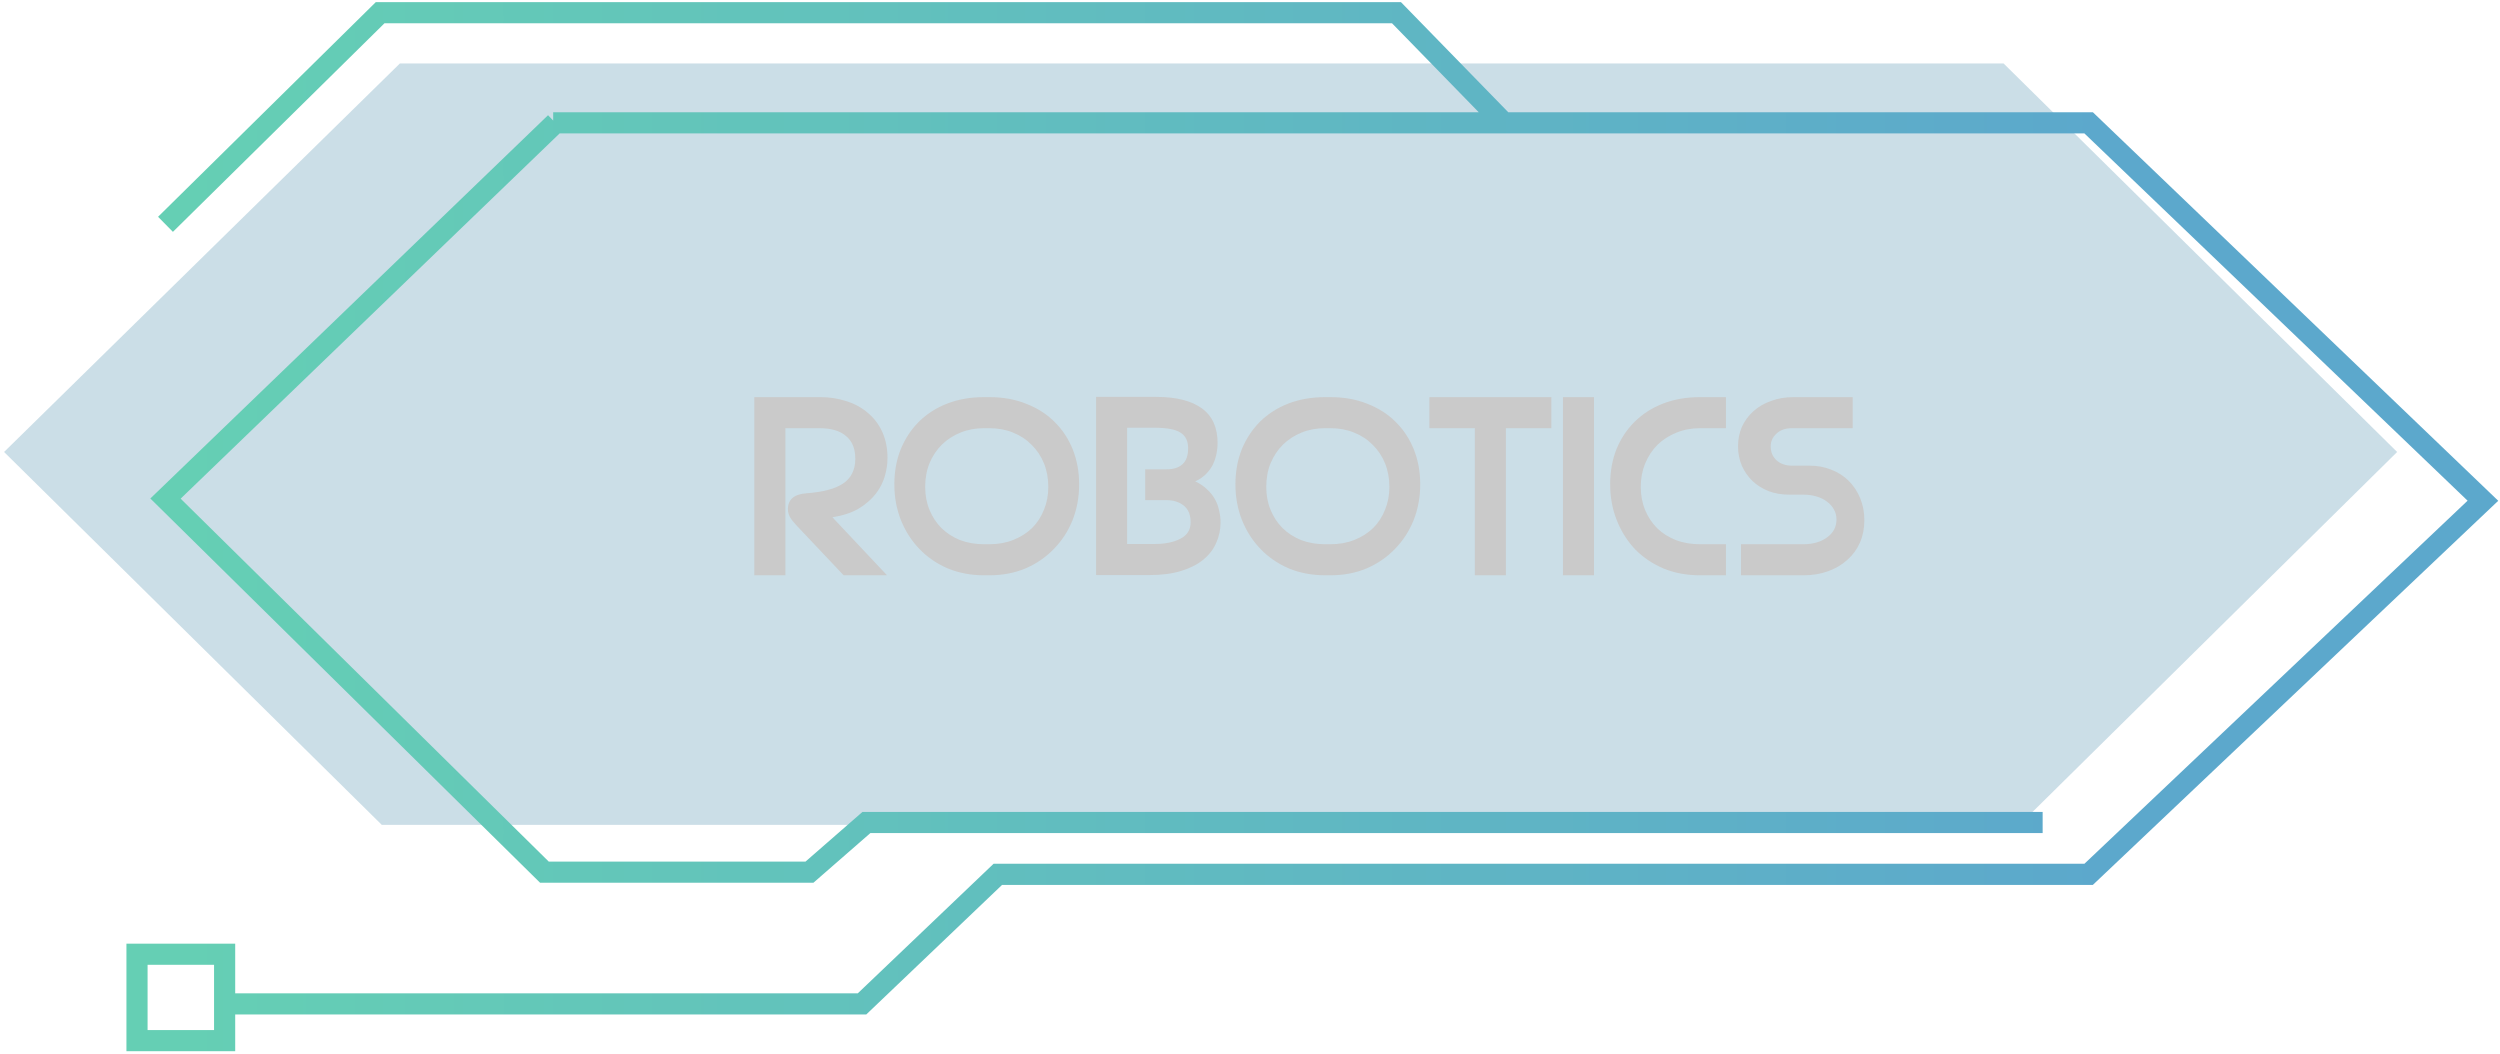
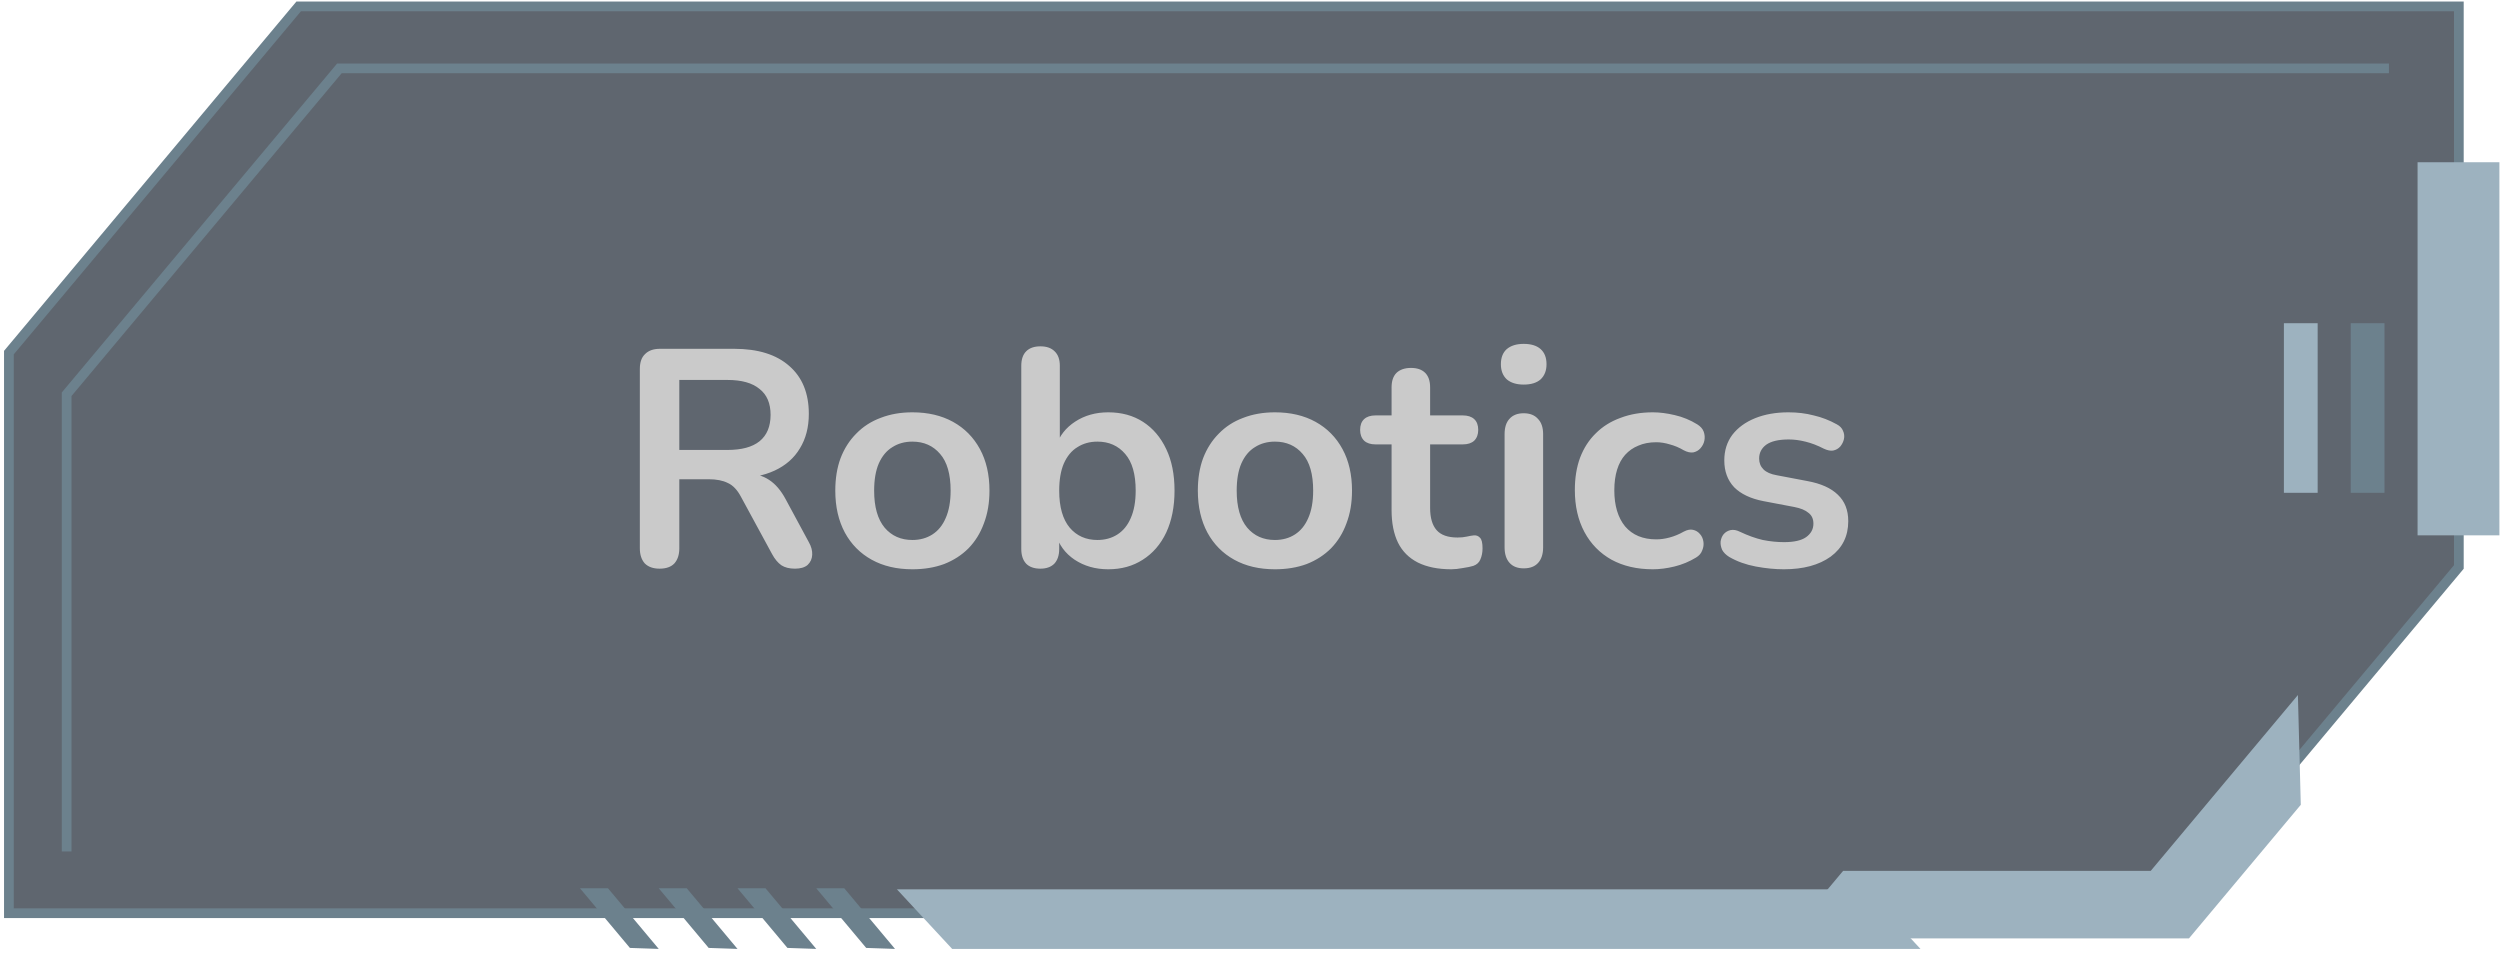
- <svg xmlns="http://www.w3.org/2000/svg" width="591" height="249" viewBox="0 0 591 249" fill="none">
-   <path d="M473.645 15H94.535L0.961 106.848L90.257 195H477.388L566.684 106.848L473.645 15Z" fill="#5190AE" fill-opacity="0.3" />
-   <path d="M130.773 29.036H493.755L586.96 118.374L493.755 206.691H235.887L203.783 237.321H53.102M53.102 237.321V225.58H32.389V246H53.102V237.321ZM482.881 194.439H204.819L191.356 206.181H128.701L39.121 117.863L131.29 29.036M355.501 29.036L330.128 3H89.866L39.121 53.029" stroke="url(#paint0_linear_818_2716)" stroke-width="5" />
-   <path d="M209.696 136H199.436L188.258 124.174C187.61 123.49 187.106 122.842 186.746 122.23C186.422 121.618 186.26 121.006 186.26 120.394C186.26 118.09 187.718 116.83 190.634 116.614C194.558 116.326 197.456 115.552 199.328 114.292C201.236 112.996 202.19 111.052 202.19 108.46C202.19 106.048 201.452 104.248 199.976 103.06C198.536 101.836 196.466 101.224 193.766 101.224H185.666V136H178.322V93.88H193.928C196.124 93.88 198.194 94.204 200.138 94.852C202.082 95.464 203.756 96.382 205.16 97.606C206.6 98.794 207.734 100.288 208.562 102.088C209.39 103.888 209.804 105.958 209.804 108.298C209.804 109.702 209.588 111.142 209.156 112.618C208.724 114.094 208.004 115.48 206.996 116.776C205.988 118.072 204.656 119.224 203 120.232C201.344 121.204 199.274 121.888 196.79 122.284L209.696 136ZM232.646 136C229.55 136 226.688 135.46 224.06 134.38C221.468 133.264 219.236 131.734 217.364 129.79C215.492 127.846 214.034 125.578 212.99 122.986C211.946 120.358 211.424 117.532 211.424 114.508C211.424 111.484 211.928 108.712 212.936 106.192C213.98 103.672 215.42 101.494 217.256 99.658C219.128 97.822 221.36 96.4 223.952 95.392C226.58 94.384 229.478 93.88 232.646 93.88H233.888C237.092 93.88 239.99 94.402 242.582 95.446C245.21 96.454 247.442 97.876 249.278 99.712C251.15 101.548 252.59 103.726 253.598 106.246C254.606 108.766 255.11 111.52 255.11 114.508C255.11 117.532 254.588 120.358 253.544 122.986C252.5 125.578 251.024 127.846 249.116 129.79C247.244 131.734 245.012 133.264 242.42 134.38C239.828 135.46 236.984 136 233.888 136H232.646ZM232.646 101.224C230.63 101.224 228.776 101.566 227.084 102.25C225.392 102.934 223.916 103.888 222.656 105.112C221.432 106.336 220.46 107.794 219.74 109.486C219.056 111.178 218.714 113.05 218.714 115.102C218.714 117.082 219.056 118.9 219.74 120.556C220.424 122.212 221.378 123.652 222.602 124.876C223.826 126.064 225.284 127 226.976 127.684C228.704 128.332 230.594 128.656 232.646 128.656H233.888C235.976 128.656 237.866 128.314 239.558 127.63C241.286 126.946 242.762 126.01 243.986 124.822C245.21 123.598 246.146 122.158 246.794 120.502C247.478 118.846 247.82 117.046 247.82 115.102C247.82 113.086 247.478 111.232 246.794 109.54C246.11 107.848 245.138 106.39 243.878 105.166C242.654 103.906 241.178 102.934 239.45 102.25C237.758 101.566 235.904 101.224 233.888 101.224H232.646ZM266.455 101.116V128.602H272.881C275.401 128.602 277.453 128.188 279.037 127.36C280.657 126.532 281.467 125.236 281.467 123.472C281.467 121.708 280.927 120.394 279.847 119.53C278.767 118.666 277.417 118.234 275.797 118.234H270.721V110.944H275.797C277.417 110.944 278.659 110.548 279.523 109.756C280.423 108.964 280.873 107.704 280.873 105.976C280.873 104.248 280.261 103.006 279.037 102.25C277.849 101.494 275.797 101.116 272.881 101.116H266.455ZM282.547 113.806C283.663 114.31 284.599 114.94 285.355 115.696C286.147 116.416 286.777 117.208 287.245 118.072C287.713 118.936 288.037 119.836 288.217 120.772C288.433 121.708 288.541 122.608 288.541 123.472C288.541 125.2 288.199 126.82 287.515 128.332C286.867 129.844 285.841 131.176 284.437 132.328C283.069 133.444 281.323 134.326 279.199 134.974C277.111 135.622 274.627 135.946 271.747 135.946H259.111V93.826H273.313C278.029 93.826 281.629 94.726 284.113 96.526C286.597 98.326 287.839 101.062 287.839 104.734C287.839 105.562 287.749 106.426 287.569 107.326C287.389 108.19 287.101 109.036 286.705 109.864C286.309 110.656 285.769 111.394 285.085 112.078C284.401 112.762 283.555 113.338 282.547 113.806ZM313.277 136C310.181 136 307.319 135.46 304.691 134.38C302.099 133.264 299.867 131.734 297.995 129.79C296.123 127.846 294.665 125.578 293.621 122.986C292.577 120.358 292.055 117.532 292.055 114.508C292.055 111.484 292.559 108.712 293.567 106.192C294.611 103.672 296.051 101.494 297.887 99.658C299.759 97.822 301.991 96.4 304.583 95.392C307.211 94.384 310.109 93.88 313.277 93.88H314.519C317.723 93.88 320.621 94.402 323.213 95.446C325.841 96.454 328.073 97.876 329.909 99.712C331.781 101.548 333.221 103.726 334.229 106.246C335.237 108.766 335.741 111.52 335.741 114.508C335.741 117.532 335.219 120.358 334.175 122.986C333.131 125.578 331.655 127.846 329.747 129.79C327.875 131.734 325.643 133.264 323.051 134.38C320.459 135.46 317.615 136 314.519 136H313.277ZM313.277 101.224C311.261 101.224 309.407 101.566 307.715 102.25C306.023 102.934 304.547 103.888 303.287 105.112C302.063 106.336 301.091 107.794 300.371 109.486C299.687 111.178 299.345 113.05 299.345 115.102C299.345 117.082 299.687 118.9 300.371 120.556C301.055 122.212 302.009 123.652 303.233 124.876C304.457 126.064 305.915 127 307.607 127.684C309.335 128.332 311.225 128.656 313.277 128.656H314.519C316.607 128.656 318.497 128.314 320.189 127.63C321.917 126.946 323.393 126.01 324.617 124.822C325.841 123.598 326.777 122.158 327.425 120.502C328.109 118.846 328.451 117.046 328.451 115.102C328.451 113.086 328.109 111.232 327.425 109.54C326.741 107.848 325.769 106.39 324.509 105.166C323.285 103.906 321.809 102.934 320.081 102.25C318.389 101.566 316.535 101.224 314.519 101.224H313.277ZM355.996 101.224V136H348.652V101.224H337.906V93.88H366.742V101.224H355.996ZM369.484 136V93.88H376.828V136H369.484ZM401.863 136C398.731 136 395.851 135.46 393.223 134.38C390.631 133.264 388.399 131.752 386.527 129.844C384.691 127.9 383.251 125.614 382.207 122.986C381.163 120.358 380.641 117.532 380.641 114.508C380.641 111.448 381.145 108.658 382.153 106.138C383.197 103.618 384.637 101.458 386.473 99.658C388.345 97.822 390.577 96.4 393.169 95.392C395.797 94.384 398.695 93.88 401.863 93.88H408.019V101.224H401.863C399.847 101.224 397.975 101.584 396.247 102.304C394.555 102.988 393.079 103.942 391.819 105.166C390.595 106.39 389.623 107.866 388.903 109.594C388.219 111.286 387.877 113.122 387.877 115.102C387.877 117.082 388.219 118.9 388.903 120.556C389.587 122.212 390.541 123.652 391.765 124.876C392.989 126.064 394.465 127 396.193 127.684C397.921 128.332 399.811 128.656 401.863 128.656H408.019V136H401.863ZM411.574 136V128.656H426.316C428.584 128.656 430.456 128.116 431.932 127.036C433.408 125.956 434.146 124.552 434.146 122.824C434.146 121.96 433.948 121.168 433.552 120.448C433.156 119.728 432.616 119.116 431.932 118.612C431.248 118.072 430.42 117.658 429.448 117.37C428.476 117.082 427.432 116.938 426.316 116.938H422.968C421.24 116.938 419.638 116.668 418.162 116.128C416.686 115.552 415.408 114.76 414.328 113.752C413.248 112.708 412.402 111.502 411.79 110.134C411.178 108.73 410.872 107.182 410.872 105.49C410.872 103.834 411.178 102.304 411.79 100.9C412.438 99.496 413.338 98.272 414.49 97.228C415.642 96.184 417.028 95.374 418.648 94.798C420.268 94.186 422.05 93.88 423.994 93.88H437.98V101.224H423.616C422.068 101.224 420.844 101.656 419.944 102.52C419.044 103.348 418.594 104.356 418.594 105.544C418.594 106.84 419.044 107.92 419.944 108.784C420.88 109.648 422.104 110.08 423.616 110.08H427.774C429.646 110.08 431.374 110.404 432.958 111.052C434.542 111.664 435.91 112.546 437.062 113.698C438.214 114.85 439.114 116.218 439.762 117.802C440.41 119.386 440.734 121.114 440.734 122.986C440.734 124.894 440.392 126.64 439.708 128.224C439.024 129.808 438.034 131.176 436.738 132.328C435.478 133.48 433.966 134.38 432.202 135.028C430.438 135.676 428.476 136 426.316 136H411.574Z" fill="#CACACA" />
-   <defs>
-     <linearGradient id="paint0_linear_818_2716" x1="43.193" y1="124.894" x2="498.133" y2="124.894" gradientUnits="userSpaceOnUse">
-       <stop stop-color="#65CFB4" />
-       <stop offset="1" stop-color="#5CA8CC" />
-     </linearGradient>
-   </defs>
+ <svg xmlns="http://www.w3.org/2000/svg" width="527" height="201" viewBox="0 0 527 201" fill="none">
+   <path d="M1.874 74.332V192.498H457.24L518.324 119.519V1.354H62.957L1.874 74.332Z" fill="#1C2633" fill-opacity="0.7" stroke="#6C818D" stroke-width="2.049" stroke-miterlimit="10" />
+   <path d="M503.587 14.412H71.548L14.049 83.109V179.486" stroke="#6C818D" stroke-width="2.049" stroke-miterlimit="10" />
+   <path d="M484.397 146.512L453.371 183.581H388.527L376.615 197.812H461.434L485.006 169.65L484.397 146.512Z" fill="#9DB2BF" />
+   <path d="M189.07 187.471H393.189L404.834 200.029H200.714L189.07 187.471Z" fill="#9DB2BF" />
+   <path d="M188.669 200.031L177.97 187.248H172.067L182.593 199.822L188.669 200.031Z" fill="#6C818D" />
+   <path d="M172.07 200.031L161.371 187.248H155.467L165.993 199.822L172.07 200.031Z" fill="#6C818D" />
+   <path d="M155.466 200.031L144.767 187.248H138.863L149.389 199.822L155.466 200.031Z" fill="#6C818D" />
+   <path d="M138.862 200.031L128.163 187.248H122.259L132.785 199.822L138.862 200.031Z" fill="#6C818D" />
+   <path d="M509.624 112.85H526.874V34.201H509.624V112.85Z" fill="#9DB2BF" />
+   <path d="M481.446 103.882H488.562V68.133H481.446V103.882Z" fill="#9DB2BF" />
+   <path d="M495.533 103.882H502.649V68.133H495.533V103.882Z" fill="#6C818D" />
+   <path d="M139.039 119.874C137.696 119.874 136.656 119.505 135.919 118.769C135.226 117.989 134.879 116.927 134.879 115.584V77.754C134.879 76.367 135.248 75.327 135.984 74.633C136.721 73.897 137.761 73.528 139.104 73.528H154.769C159.796 73.528 163.674 74.742 166.404 77.168C169.134 79.552 170.499 82.91 170.499 87.243C170.499 90.06 169.871 92.487 168.614 94.523C167.401 96.56 165.624 98.12 163.284 99.204C160.944 100.287 158.106 100.829 154.769 100.829L155.354 99.853H157.499C159.276 99.853 160.814 100.287 162.114 101.154C163.458 102.02 164.628 103.385 165.624 105.249L170.499 114.284C171.019 115.194 171.258 116.082 171.214 116.949C171.171 117.815 170.846 118.53 170.239 119.094C169.633 119.614 168.744 119.874 167.574 119.874C166.404 119.874 165.451 119.635 164.714 119.159C163.978 118.639 163.328 117.859 162.764 116.819L156.199 104.729C155.419 103.255 154.488 102.28 153.404 101.804C152.364 101.284 151.021 101.024 149.374 101.024H143.199V115.584C143.199 116.927 142.853 117.989 142.159 118.769C141.466 119.505 140.426 119.874 139.039 119.874ZM143.199 94.849H153.339C156.329 94.849 158.583 94.242 160.099 93.028C161.659 91.772 162.439 89.909 162.439 87.439C162.439 85.012 161.659 83.192 160.099 81.978C158.583 80.722 156.329 80.094 153.339 80.094H143.199V94.849ZM192.33 120.004C189.036 120.004 186.176 119.332 183.75 117.989C181.323 116.645 179.438 114.739 178.095 112.269C176.751 109.755 176.08 106.809 176.08 103.429C176.08 100.872 176.448 98.597 177.185 96.603C177.965 94.567 179.07 92.834 180.5 91.403C181.93 89.93 183.641 88.825 185.635 88.088C187.628 87.308 189.86 86.918 192.33 86.918C195.623 86.918 198.483 87.59 200.91 88.933C203.336 90.277 205.221 92.183 206.565 94.653C207.908 97.124 208.58 100.049 208.58 103.429C208.58 105.985 208.19 108.282 207.41 110.319C206.673 112.355 205.59 114.11 204.16 115.584C202.73 117.014 201.018 118.119 199.025 118.899C197.031 119.635 194.8 120.004 192.33 120.004ZM192.33 113.829C193.933 113.829 195.341 113.439 196.555 112.659C197.768 111.879 198.7 110.73 199.35 109.214C200.043 107.654 200.39 105.725 200.39 103.429C200.39 99.962 199.653 97.383 198.18 95.694C196.706 93.96 194.756 93.094 192.33 93.094C190.726 93.094 189.318 93.484 188.105 94.263C186.891 95 185.938 96.148 185.245 97.709C184.595 99.225 184.27 101.132 184.27 103.429C184.27 106.852 185.006 109.452 186.48 111.229C187.953 112.962 189.903 113.829 192.33 113.829ZM233.616 120.004C230.929 120.004 228.567 119.332 226.531 117.989C224.537 116.645 223.216 114.847 222.566 112.594L223.281 110.969V115.714C223.281 117.057 222.934 118.097 222.241 118.834C221.547 119.527 220.572 119.874 219.316 119.874C218.016 119.874 217.019 119.527 216.326 118.834C215.632 118.097 215.286 117.057 215.286 115.714V77.103C215.286 75.76 215.632 74.742 216.326 74.049C217.019 73.355 218.016 73.008 219.316 73.008C220.616 73.008 221.612 73.355 222.306 74.049C223.042 74.742 223.411 75.76 223.411 77.103V94.004H222.631C223.324 91.88 224.667 90.168 226.661 88.868C228.654 87.569 230.972 86.918 233.616 86.918C236.432 86.918 238.881 87.59 240.961 88.933C243.041 90.277 244.666 92.183 245.836 94.653C247.006 97.08 247.591 100.005 247.591 103.429C247.591 106.809 247.006 109.755 245.836 112.269C244.666 114.739 243.019 116.645 240.896 117.989C238.816 119.332 236.389 120.004 233.616 120.004ZM231.341 113.829C232.944 113.829 234.352 113.439 235.566 112.659C236.779 111.879 237.711 110.73 238.361 109.214C239.054 107.654 239.401 105.725 239.401 103.429C239.401 99.962 238.664 97.383 237.191 95.694C235.717 93.96 233.767 93.094 231.341 93.094C229.737 93.094 228.329 93.484 227.116 94.263C225.902 95 224.949 96.148 224.256 97.709C223.606 99.225 223.281 101.132 223.281 103.429C223.281 106.852 224.017 109.452 225.491 111.229C226.964 112.962 228.914 113.829 231.341 113.829ZM268.755 120.004C265.462 120.004 262.602 119.332 260.175 117.989C257.749 116.645 255.864 114.739 254.52 112.269C253.177 109.755 252.505 106.809 252.505 103.429C252.505 100.872 252.874 98.597 253.61 96.603C254.39 94.567 255.495 92.834 256.925 91.403C258.355 89.93 260.067 88.825 262.06 88.088C264.054 87.308 266.285 86.918 268.755 86.918C272.049 86.918 274.909 87.59 277.335 88.933C279.762 90.277 281.647 92.183 282.99 94.653C284.334 97.124 285.005 100.049 285.005 103.429C285.005 105.985 284.615 108.282 283.835 110.319C283.099 112.355 282.015 114.11 280.585 115.584C279.155 117.014 277.444 118.119 275.45 118.899C273.457 119.635 271.225 120.004 268.755 120.004ZM268.755 113.829C270.359 113.829 271.767 113.439 272.98 112.659C274.194 111.879 275.125 110.73 275.775 109.214C276.469 107.654 276.815 105.725 276.815 103.429C276.815 99.962 276.079 97.383 274.605 95.694C273.132 93.96 271.182 93.094 268.755 93.094C267.152 93.094 265.744 93.484 264.53 94.263C263.317 95 262.364 96.148 261.67 97.709C261.02 99.225 260.695 101.132 260.695 103.429C260.695 106.852 261.432 109.452 262.905 111.229C264.379 112.962 266.329 113.829 268.755 113.829ZM305.954 120.004C303.138 120.004 300.776 119.527 298.869 118.574C297.006 117.62 295.619 116.234 294.709 114.414C293.799 112.55 293.344 110.254 293.344 107.524V93.678H289.964C288.924 93.678 288.123 93.418 287.559 92.898C286.996 92.335 286.714 91.577 286.714 90.624C286.714 89.627 286.996 88.868 287.559 88.349C288.123 87.829 288.924 87.569 289.964 87.569H293.344V81.653C293.344 80.31 293.691 79.292 294.384 78.599C295.121 77.905 296.139 77.558 297.439 77.558C298.739 77.558 299.736 77.905 300.429 78.599C301.123 79.292 301.469 80.31 301.469 81.653V87.569H308.359C309.399 87.569 310.201 87.829 310.764 88.349C311.328 88.868 311.609 89.627 311.609 90.624C311.609 91.577 311.328 92.335 310.764 92.898C310.201 93.418 309.399 93.678 308.359 93.678H301.469V107.069C301.469 109.149 301.924 110.709 302.834 111.749C303.744 112.789 305.218 113.309 307.254 113.309C307.991 113.309 308.641 113.244 309.204 113.114C309.768 112.984 310.266 112.897 310.699 112.854C311.219 112.81 311.653 112.984 311.999 113.374C312.346 113.72 312.519 114.457 312.519 115.584C312.519 116.45 312.368 117.23 312.064 117.924C311.804 118.574 311.306 119.029 310.569 119.289C310.006 119.462 309.269 119.614 308.359 119.744C307.449 119.917 306.648 120.004 305.954 120.004ZM321.196 119.809C319.896 119.809 318.899 119.419 318.206 118.639C317.512 117.859 317.166 116.775 317.166 115.389V91.534C317.166 90.103 317.512 89.02 318.206 88.284C318.899 87.504 319.896 87.114 321.196 87.114C322.496 87.114 323.492 87.504 324.186 88.284C324.922 89.02 325.291 90.103 325.291 91.534V115.389C325.291 116.775 324.944 117.859 324.251 118.639C323.557 119.419 322.539 119.809 321.196 119.809ZM321.196 81.069C319.679 81.069 318.487 80.7 317.621 79.963C316.797 79.183 316.386 78.122 316.386 76.778C316.386 75.392 316.797 74.33 317.621 73.594C318.487 72.857 319.679 72.489 321.196 72.489C322.756 72.489 323.947 72.857 324.771 73.594C325.594 74.33 326.006 75.392 326.006 76.778C326.006 78.122 325.594 79.183 324.771 79.963C323.947 80.7 322.756 81.069 321.196 81.069ZM348.423 120.004C345.086 120.004 342.183 119.332 339.713 117.989C337.243 116.602 335.336 114.652 333.993 112.139C332.65 109.625 331.978 106.679 331.978 103.299C331.978 100.742 332.346 98.467 333.083 96.474C333.863 94.437 334.968 92.725 336.398 91.338C337.828 89.909 339.561 88.825 341.598 88.088C343.635 87.308 345.91 86.918 348.423 86.918C349.853 86.918 351.391 87.114 353.038 87.504C354.728 87.894 356.31 88.543 357.783 89.454C358.476 89.887 358.931 90.407 359.148 91.013C359.365 91.62 359.408 92.249 359.278 92.898C359.148 93.505 358.866 94.047 358.433 94.523C358.043 94.957 357.545 95.239 356.938 95.368C356.331 95.455 355.66 95.303 354.923 94.913C353.97 94.35 352.995 93.939 351.998 93.678C351.001 93.375 350.048 93.224 349.138 93.224C347.708 93.224 346.451 93.462 345.368 93.939C344.285 94.372 343.353 95.022 342.573 95.888C341.836 96.712 341.273 97.752 340.883 99.008C340.493 100.265 340.298 101.717 340.298 103.364C340.298 106.57 341.056 109.105 342.573 110.969C344.133 112.789 346.321 113.699 349.138 113.699C350.048 113.699 350.98 113.569 351.933 113.309C352.93 113.049 353.926 112.637 354.923 112.074C355.66 111.684 356.31 111.554 356.873 111.684C357.48 111.814 357.978 112.117 358.368 112.594C358.758 113.027 358.996 113.569 359.083 114.219C359.17 114.825 359.083 115.432 358.823 116.039C358.606 116.645 358.173 117.144 357.523 117.534C356.093 118.4 354.576 119.029 352.973 119.419C351.37 119.809 349.853 120.004 348.423 120.004ZM376.027 120.004C374.164 120.004 372.192 119.809 370.112 119.419C368.032 119.029 366.169 118.357 364.522 117.404C363.829 116.97 363.331 116.472 363.027 115.909C362.767 115.302 362.659 114.717 362.702 114.154C362.789 113.547 363.006 113.027 363.352 112.594C363.742 112.16 364.219 111.879 364.782 111.749C365.389 111.619 366.039 111.727 366.732 112.074C368.466 112.897 370.091 113.482 371.607 113.829C373.124 114.132 374.619 114.284 376.092 114.284C378.172 114.284 379.711 113.937 380.707 113.244C381.747 112.507 382.267 111.554 382.267 110.384C382.267 109.387 381.921 108.629 381.227 108.109C380.577 107.545 379.581 107.134 378.237 106.874L371.737 105.639C369.051 105.119 366.992 104.144 365.562 102.714C364.176 101.24 363.482 99.355 363.482 97.058C363.482 94.978 364.046 93.18 365.172 91.663C366.342 90.147 367.946 88.977 369.982 88.153C372.019 87.33 374.359 86.918 377.002 86.918C378.909 86.918 380.686 87.135 382.332 87.569C384.022 87.959 385.647 88.587 387.207 89.454C387.857 89.8 388.291 90.255 388.507 90.819C388.767 91.382 388.832 91.967 388.702 92.573C388.572 93.137 388.312 93.657 387.922 94.133C387.532 94.567 387.034 94.849 386.427 94.978C385.864 95.065 385.214 94.935 384.477 94.588C383.134 93.895 381.834 93.397 380.577 93.094C379.364 92.79 378.194 92.638 377.067 92.638C374.944 92.638 373.362 93.007 372.322 93.743C371.326 94.48 370.827 95.455 370.827 96.668C370.827 97.579 371.131 98.337 371.737 98.944C372.344 99.55 373.276 99.962 374.532 100.179L381.032 101.414C383.849 101.934 385.972 102.887 387.402 104.274C388.876 105.66 389.612 107.524 389.612 109.864C389.612 113.027 388.377 115.519 385.907 117.339C383.437 119.115 380.144 120.004 376.027 120.004Z" fill="#CACACA" />
</svg>
